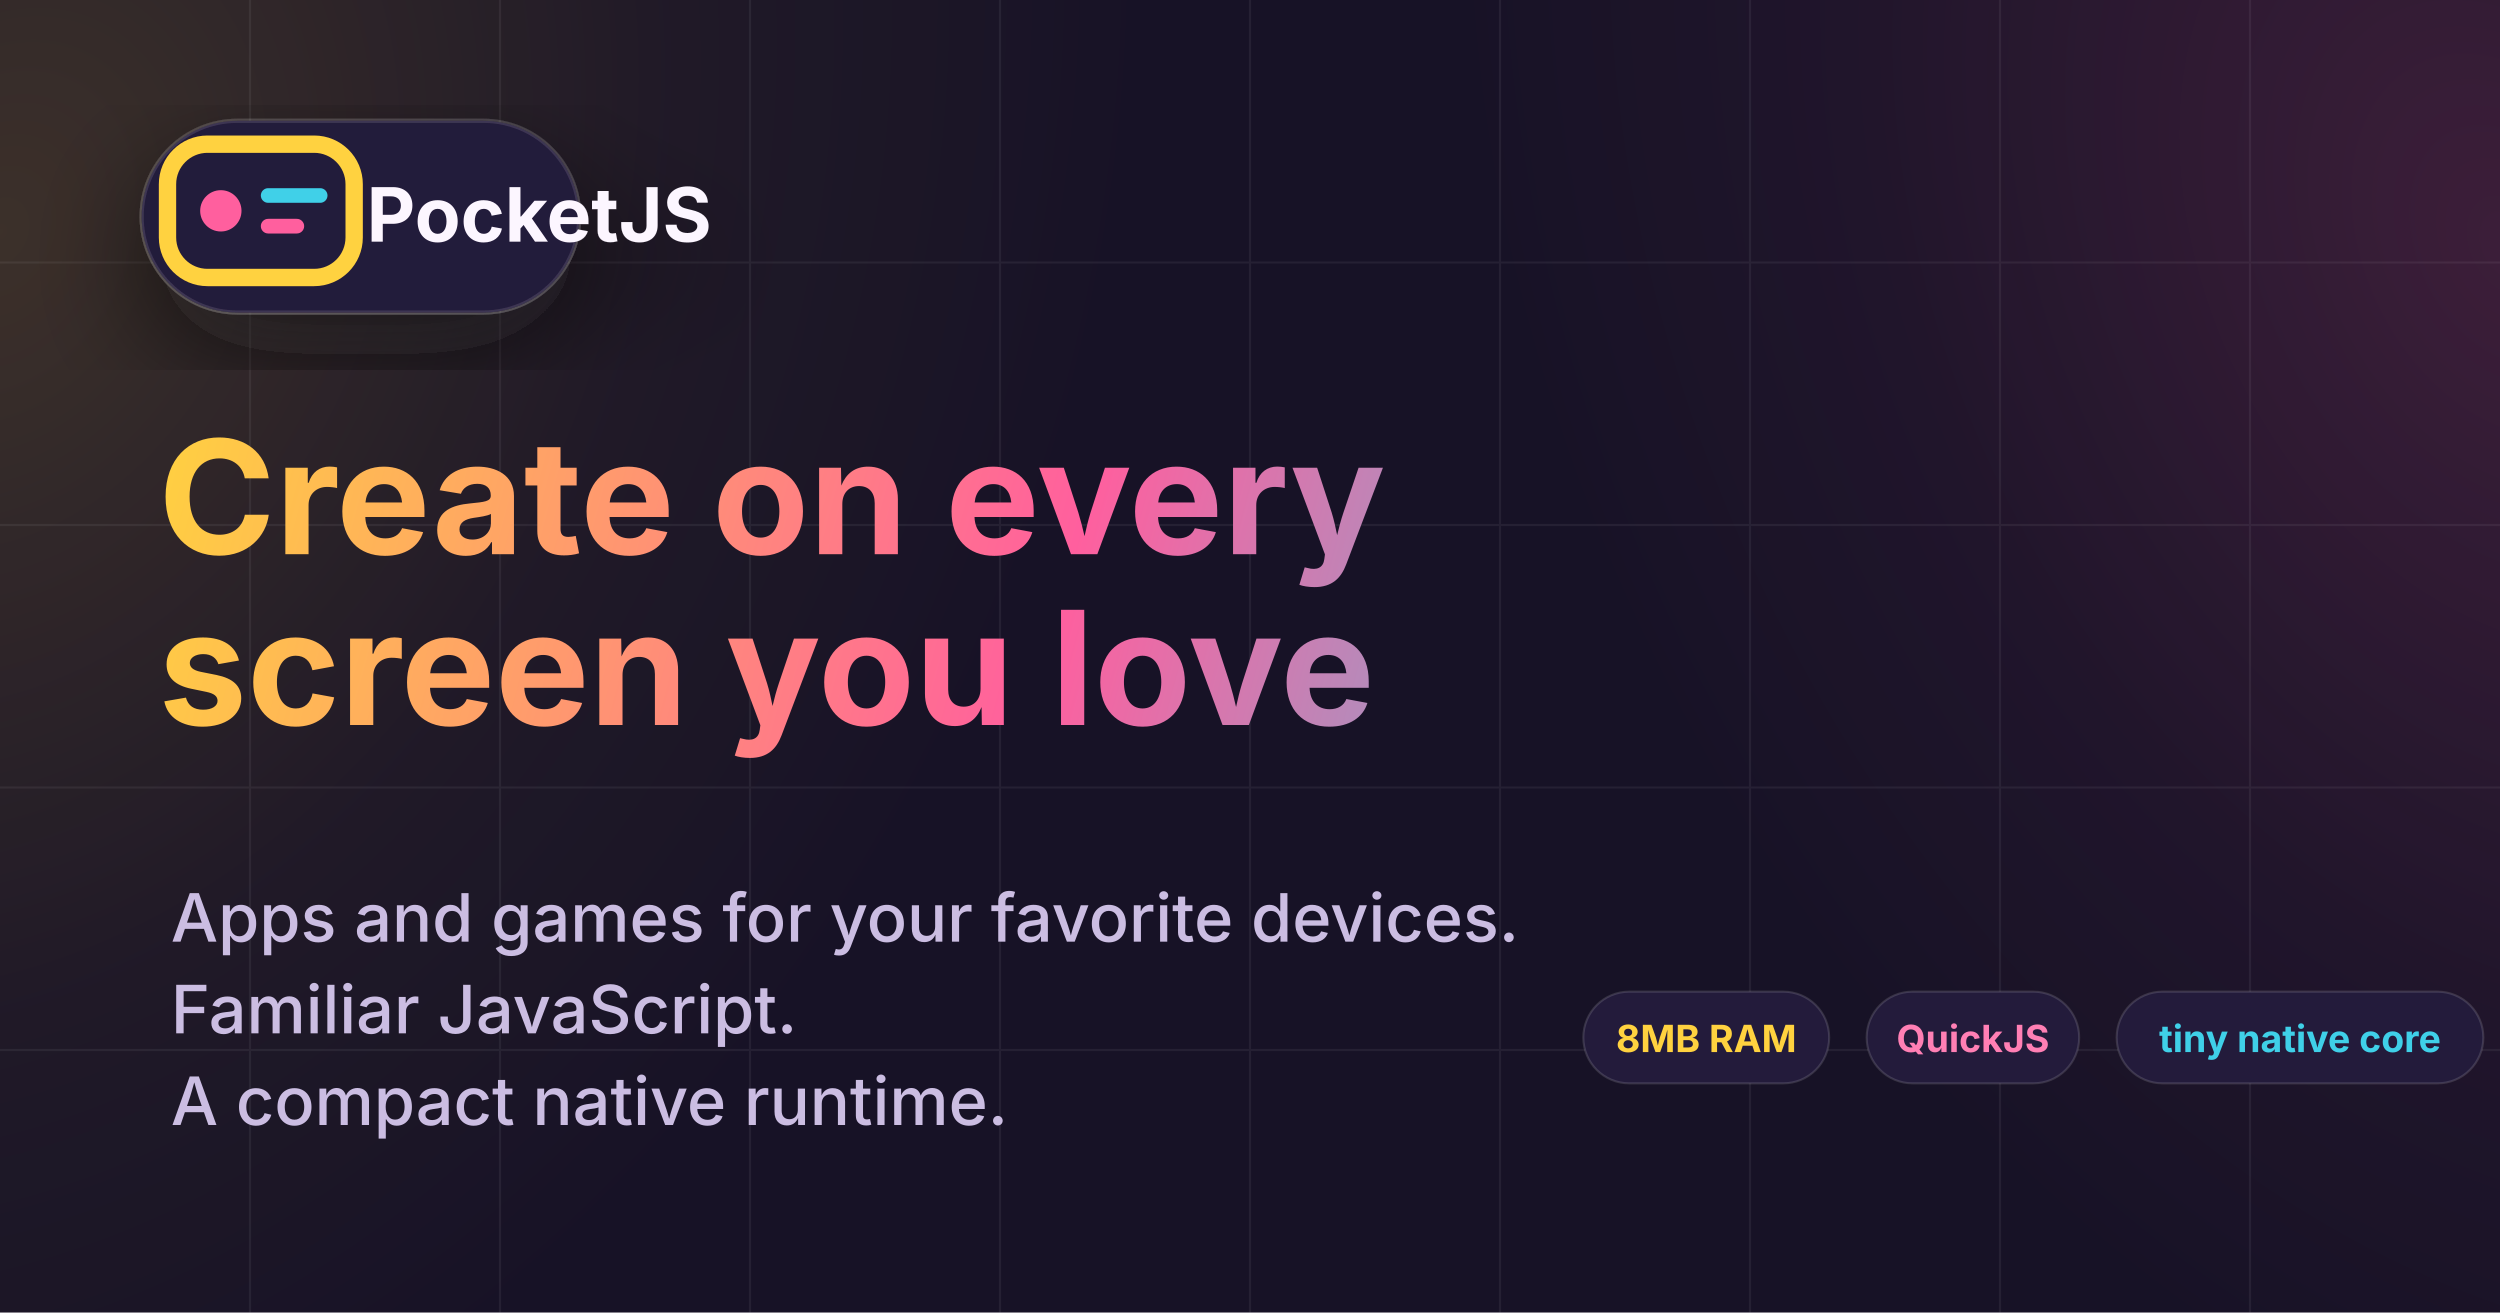
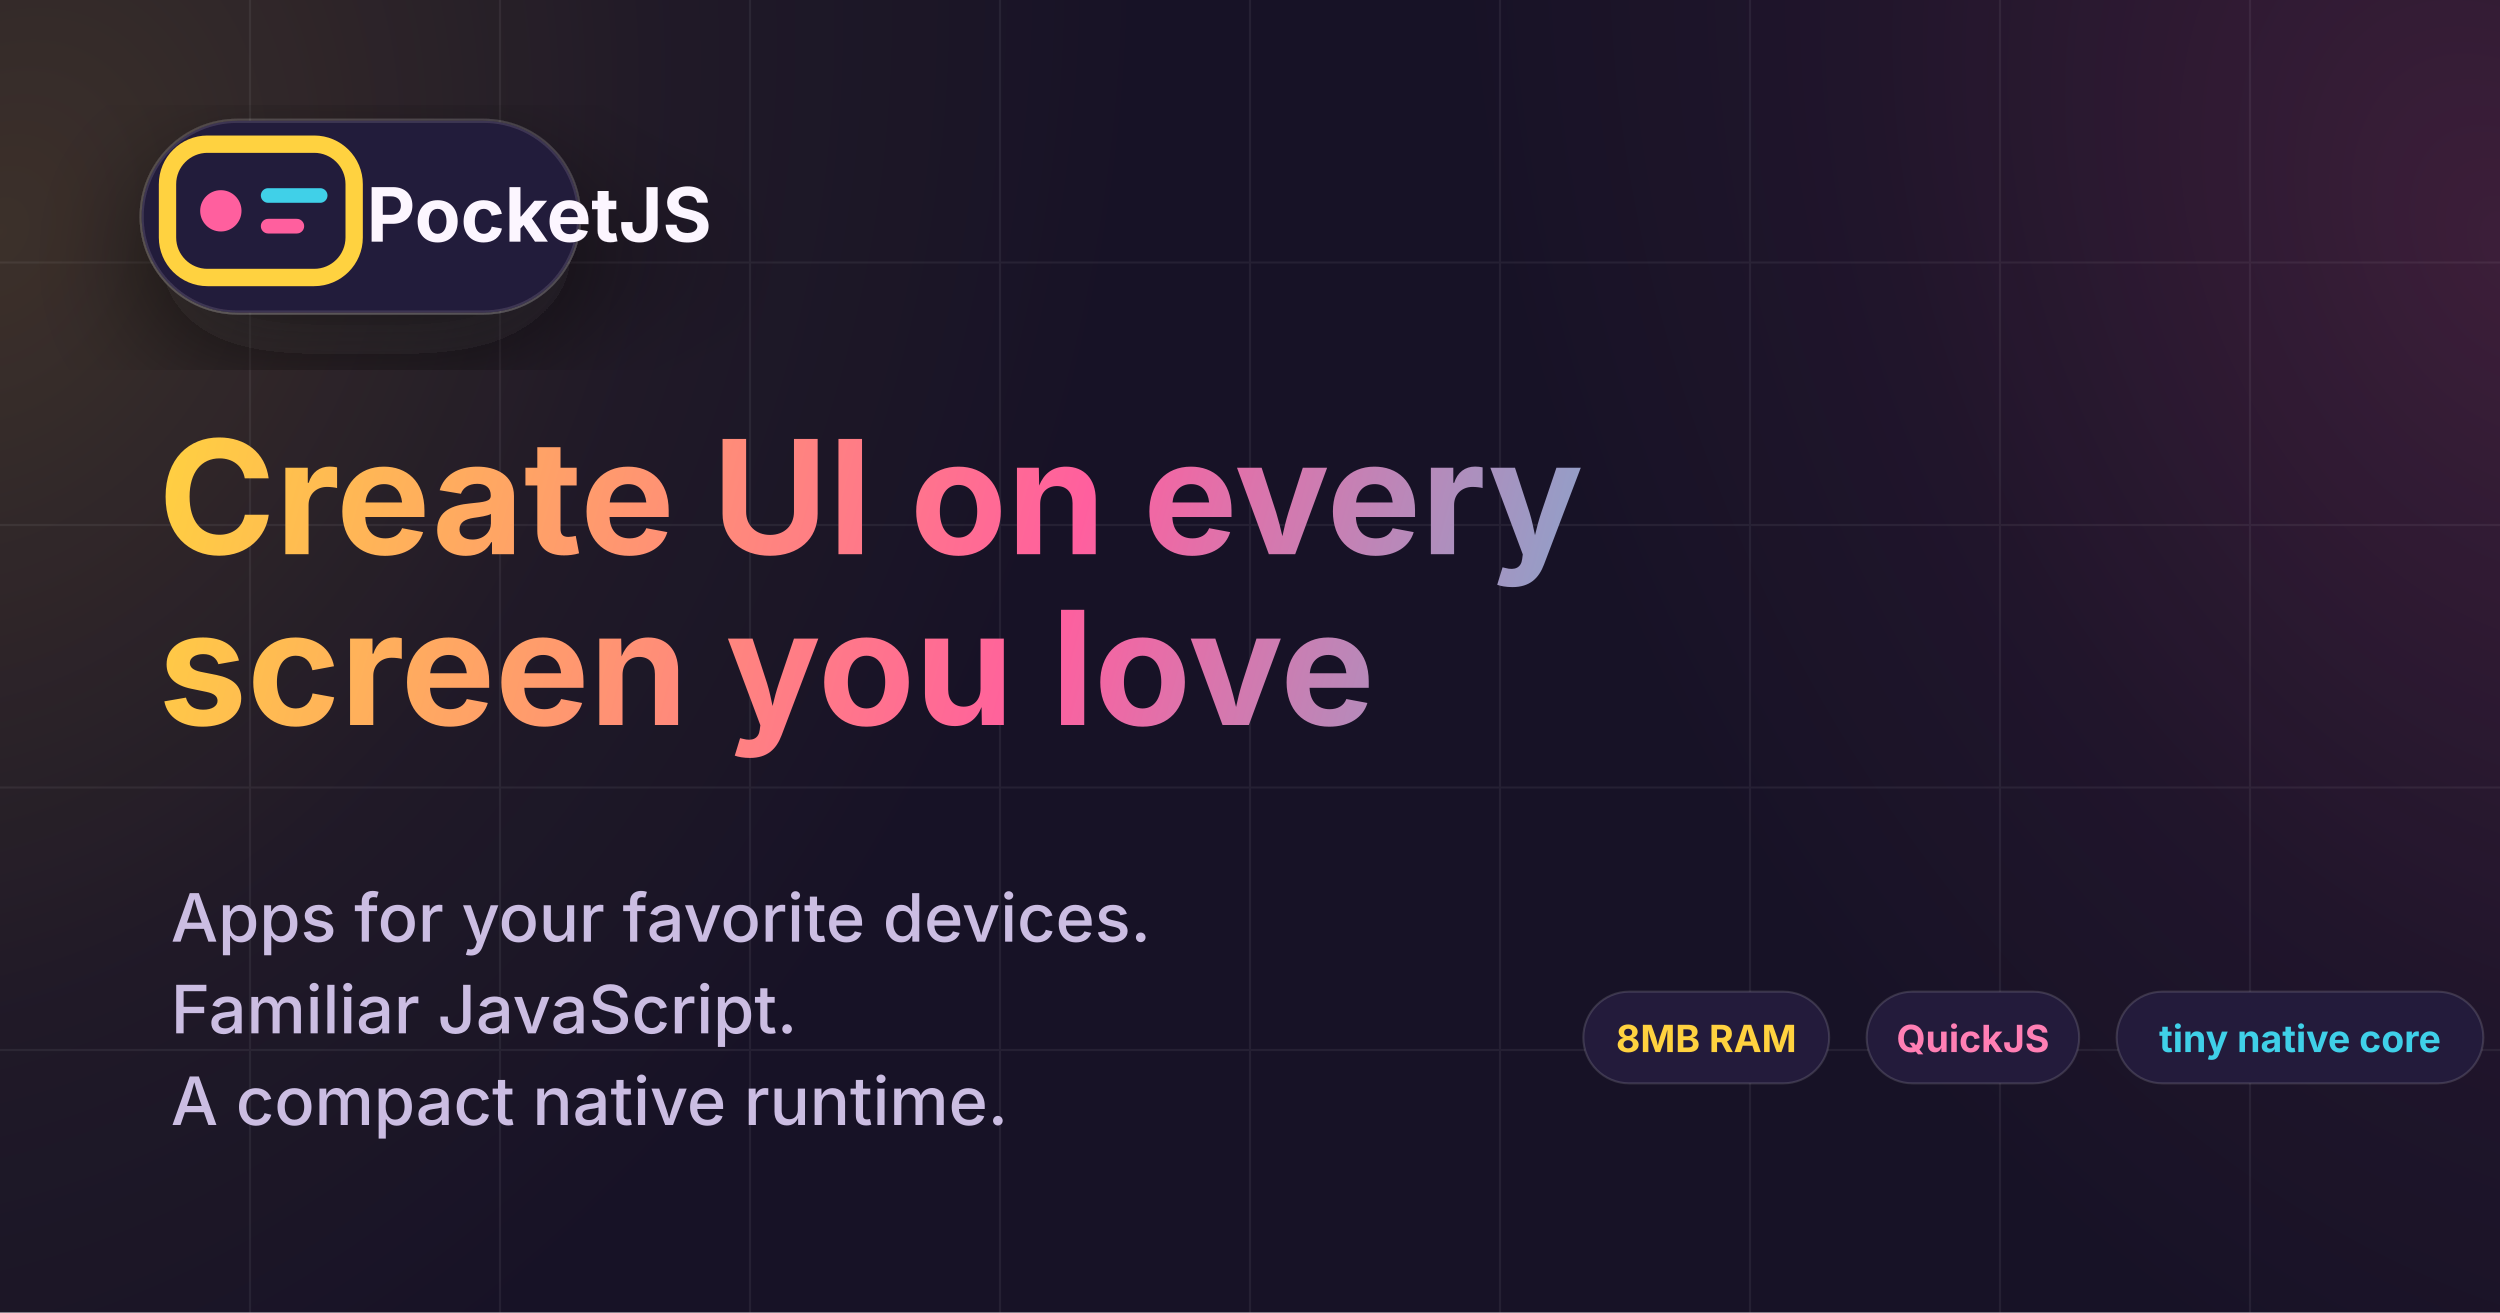
- <svg xmlns="http://www.w3.org/2000/svg" width="1200" height="630" viewBox="0 0 1200 630" role="img" aria-label="PocketJS - Create on every screen you love">
+ <svg xmlns="http://www.w3.org/2000/svg" width="1200" height="630" viewBox="0 0 1200 630" role="img" aria-label="PocketJS - Create UI on every screen you love">
  <defs>
    <radialGradient id="og-left" cx="0" cy="0" r="1" gradientUnits="userSpaceOnUse" gradientTransform="translate(0 115) rotate(24) scale(520 680)">
      <stop stop-color="#ffd23f" stop-opacity="0.16" />
      <stop offset="0.58" stop-color="#ffd23f" stop-opacity="0.04" />
      <stop offset="1" stop-color="#ffd23f" stop-opacity="0" />
    </radialGradient>
    <radialGradient id="og-right" cx="0" cy="0" r="1" gradientUnits="userSpaceOnUse" gradientTransform="translate(1200 120) rotate(154) scale(460 660)">
      <stop stop-color="#ff5f9e" stop-opacity="0.16" />
      <stop offset="0.62" stop-color="#ff5f9e" stop-opacity="0.04" />
      <stop offset="1" stop-color="#ff5f9e" stop-opacity="0" />
    </radialGradient>
    <linearGradient id="og-title" x1="76" y1="190" x2="900" y2="410" gradientUnits="userSpaceOnUse">
      <stop stop-color="#ffd23f" />
      <stop offset="0.52" stop-color="#ff5f9e" />
      <stop offset="1" stop-color="#3fd0e8" />
    </linearGradient>
    <filter id="soft-shadow" x="-30%" y="-30%" width="160%" height="160%">
      <feDropShadow dx="0" dy="20" stdDeviation="28" flood-color="#0e0919" flood-opacity="0.58" />
    </filter>
  </defs>
  <rect width="1200" height="630" fill="#171226" />
  <rect width="1200" height="630" fill="url(#og-left)" />
  <rect width="1200" height="630" fill="url(#og-right)" />
  <path d="M0 126H1200M0 252H1200M0 378H1200M0 504H1200M120 0V630M240 0V630M360 0V630M480 0V630M600 0V630M720 0V630M840 0V630M960 0V630M1080 0V630" stroke="#ffffff" stroke-opacity="0.06" stroke-width="1" />
  <g filter="url(#soft-shadow)">
    <rect x="68" y="58" width="210" height="92" rx="46" fill="#231b3b" stroke="#ffffff" stroke-opacity="0.12" stroke-width="2" />
    <g transform="translate(74 50) scale(3.2)">
      <rect x="2" y="6" width="28" height="20" rx="6" fill="none" stroke="#ffd23f" stroke-width="2.6" stroke-linejoin="round" />
      <circle cx="10" cy="16" r="3.1" fill="#ff5f9e" />
      <rect x="16" y="12.6" width="10" height="2.2" rx="1.1" fill="#3fd0e8" />
      <rect x="16" y="17.2" width="6.5" height="2.2" rx="1.1" fill="#ff5f9e" />
    </g>
    <text x="176" y="116" fill="#fcf6ff" font-family="Inter, -apple-system, BlinkMacSystemFont, Segoe UI, sans-serif" font-size="36" font-weight="700">PocketJS</text>
  </g>
  <text x="76" y="266" fill="url(#og-title)" font-family="Inter, -apple-system, BlinkMacSystemFont, Segoe UI, sans-serif" font-size="76" font-weight="700" letter-spacing="0">
-     <tspan x="76" dy="0">Create on every</tspan>
+     <tspan x="76" dy="0">Create UI on every</tspan>
    <tspan x="76" dy="82">screen you love</tspan>
  </text>
  <text x="82" y="452" fill="#cbbde2" font-family="Inter, -apple-system, BlinkMacSystemFont, Segoe UI, sans-serif" font-size="32" font-weight="500" letter-spacing="0">
-     <tspan x="82" dy="0">Apps and games for your favorite devices.</tspan>
+     <tspan x="82" dy="0">Apps for your favorite devices.</tspan>
    <tspan x="82" dy="44">Familiar JavaScript.</tspan>
    <tspan x="82" dy="44">A compact native runtime.</tspan>
  </text>
  <g transform="translate(760 476)">
    <rect x="0" y="0" width="118" height="44" rx="22" fill="#231b3b" stroke="#ffffff" stroke-opacity="0.14" />
    <text x="59" y="29" text-anchor="middle" fill="#ffd23f" font-family="Inter, -apple-system, BlinkMacSystemFont, Segoe UI, sans-serif" font-size="18" font-weight="700">8MB RAM</text>
    <rect x="136" y="0" width="102" height="44" rx="22" fill="#231b3b" stroke="#ffffff" stroke-opacity="0.14" />
    <text x="187" y="29" text-anchor="middle" fill="#ff7fb4" font-family="Inter, -apple-system, BlinkMacSystemFont, Segoe UI, sans-serif" font-size="18" font-weight="700">QuickJS</text>
    <rect x="256" y="0" width="176" height="44" rx="22" fill="#231b3b" stroke="#ffffff" stroke-opacity="0.14" />
    <text x="344" y="29" text-anchor="middle" fill="#3fd0e8" font-family="Inter, -apple-system, BlinkMacSystemFont, Segoe UI, sans-serif" font-size="18" font-weight="700">tiny native core</text>
  </g>
</svg>
